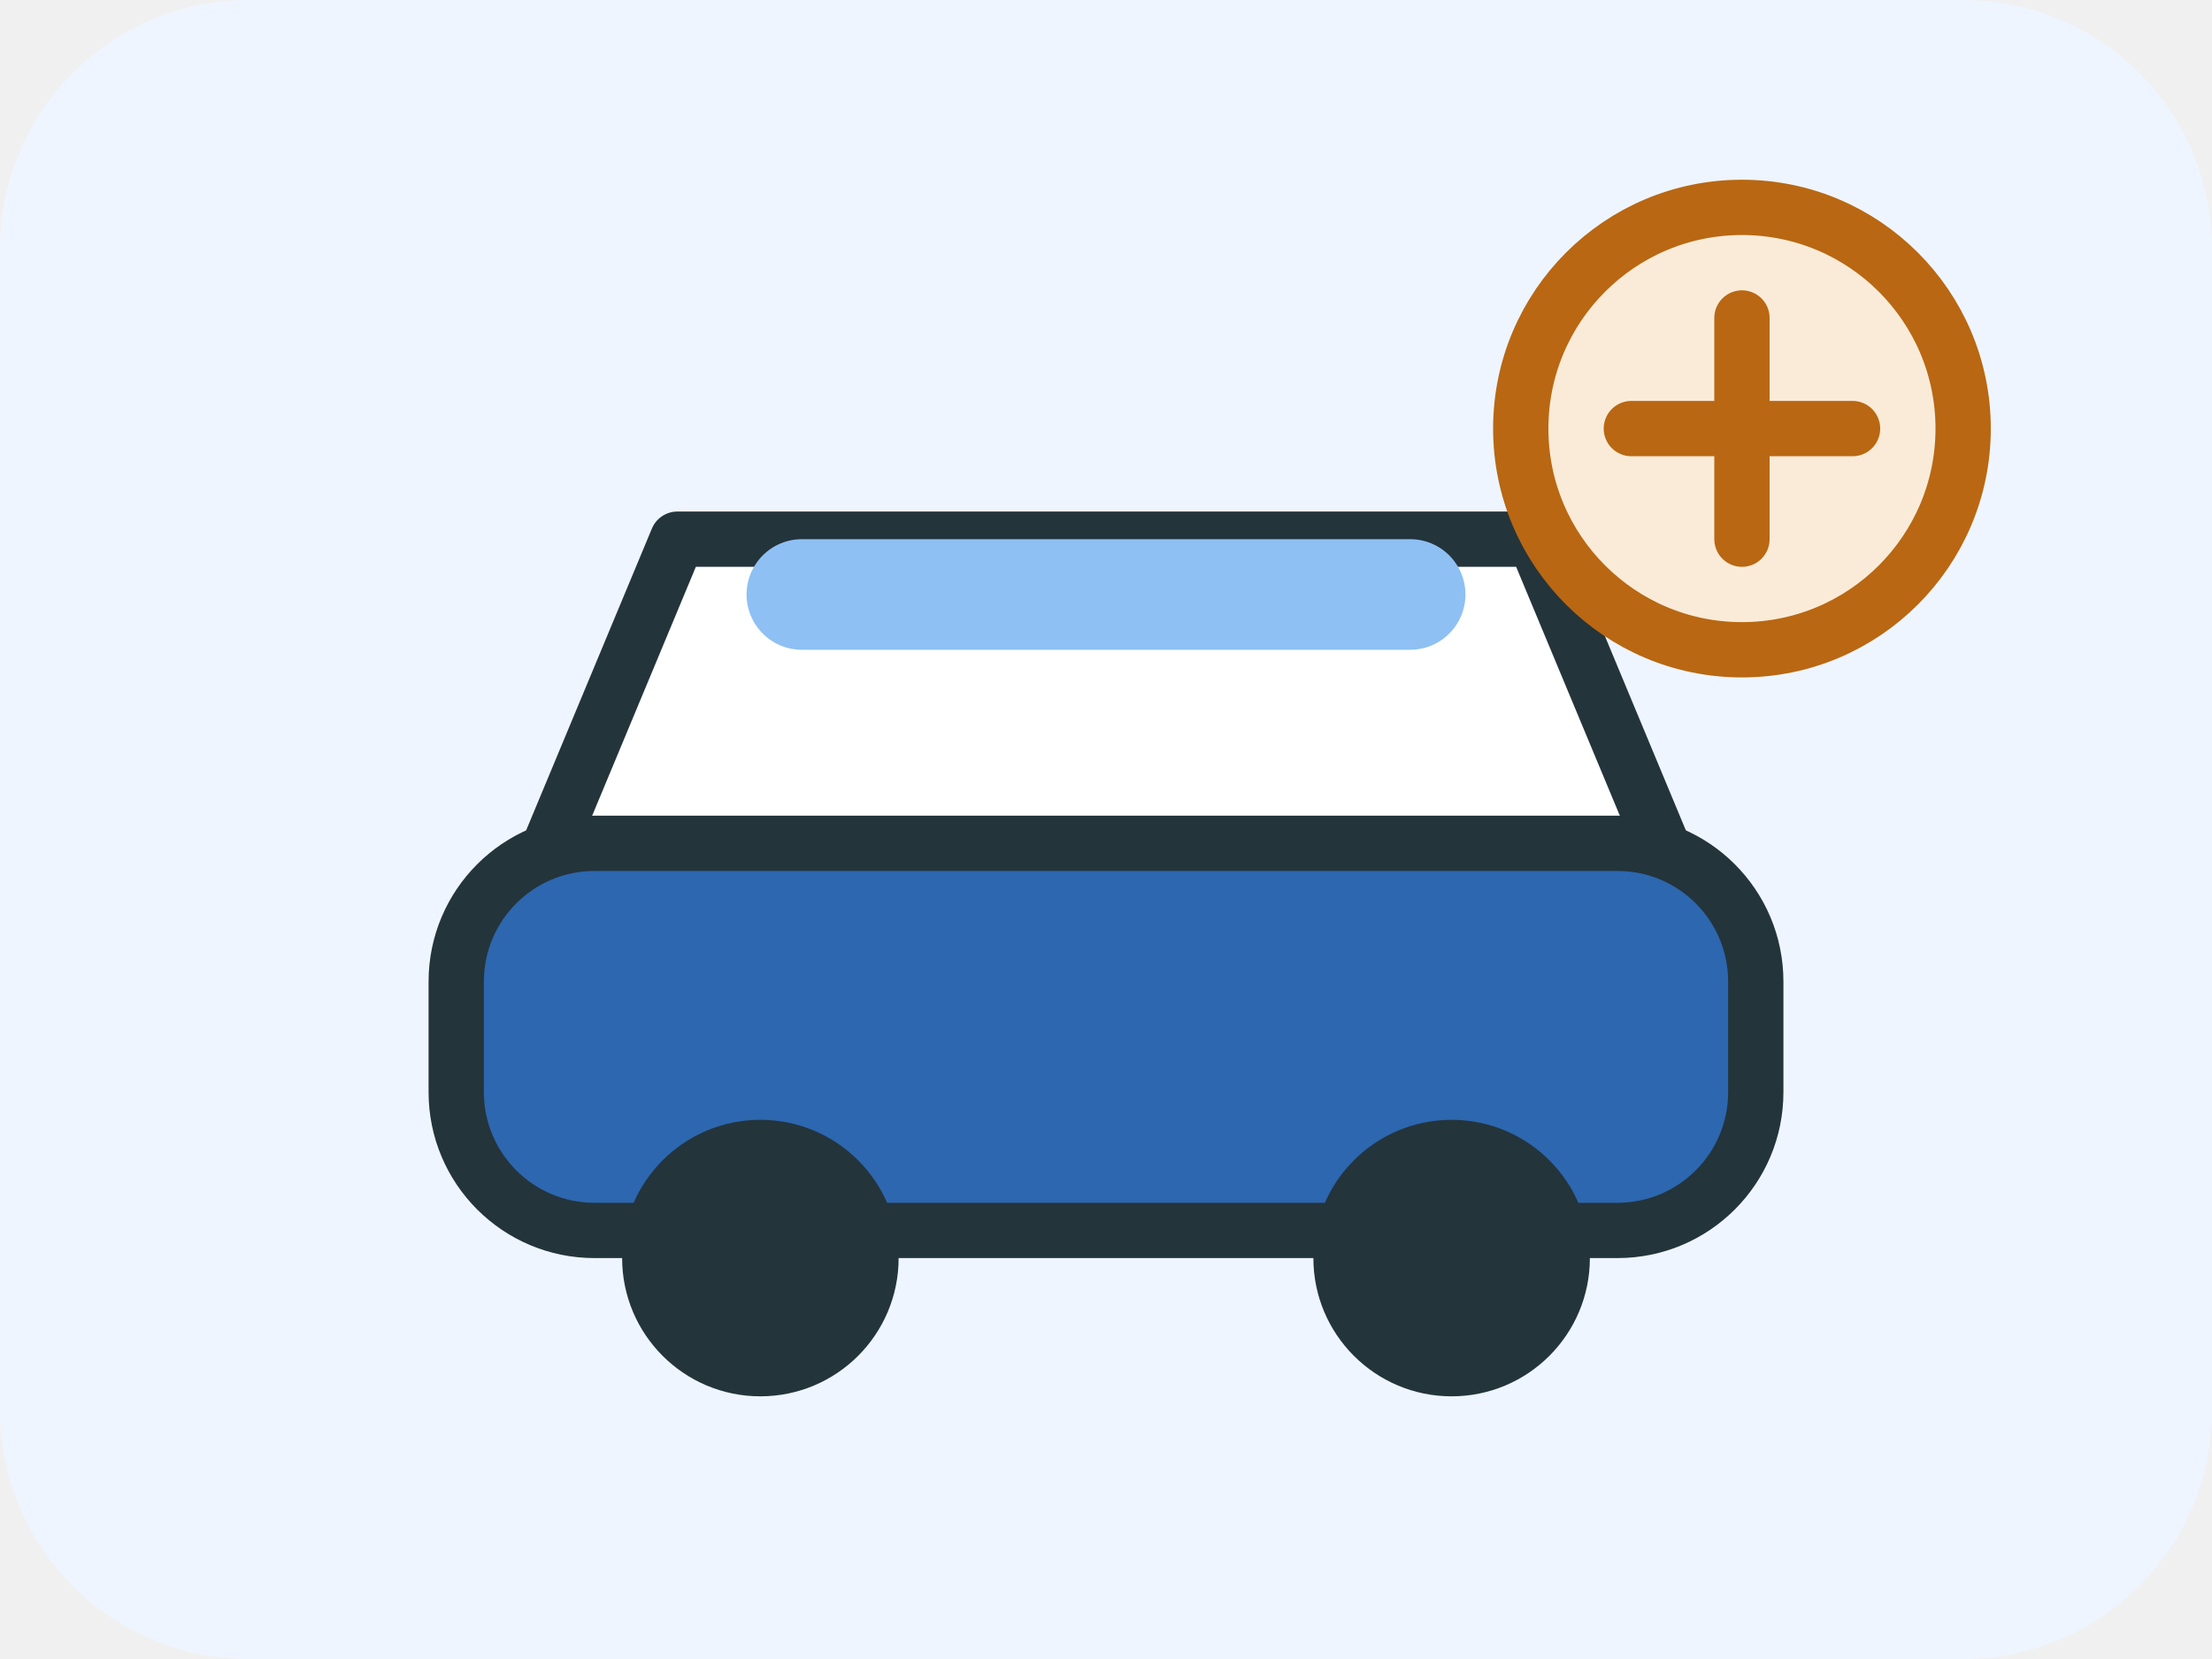
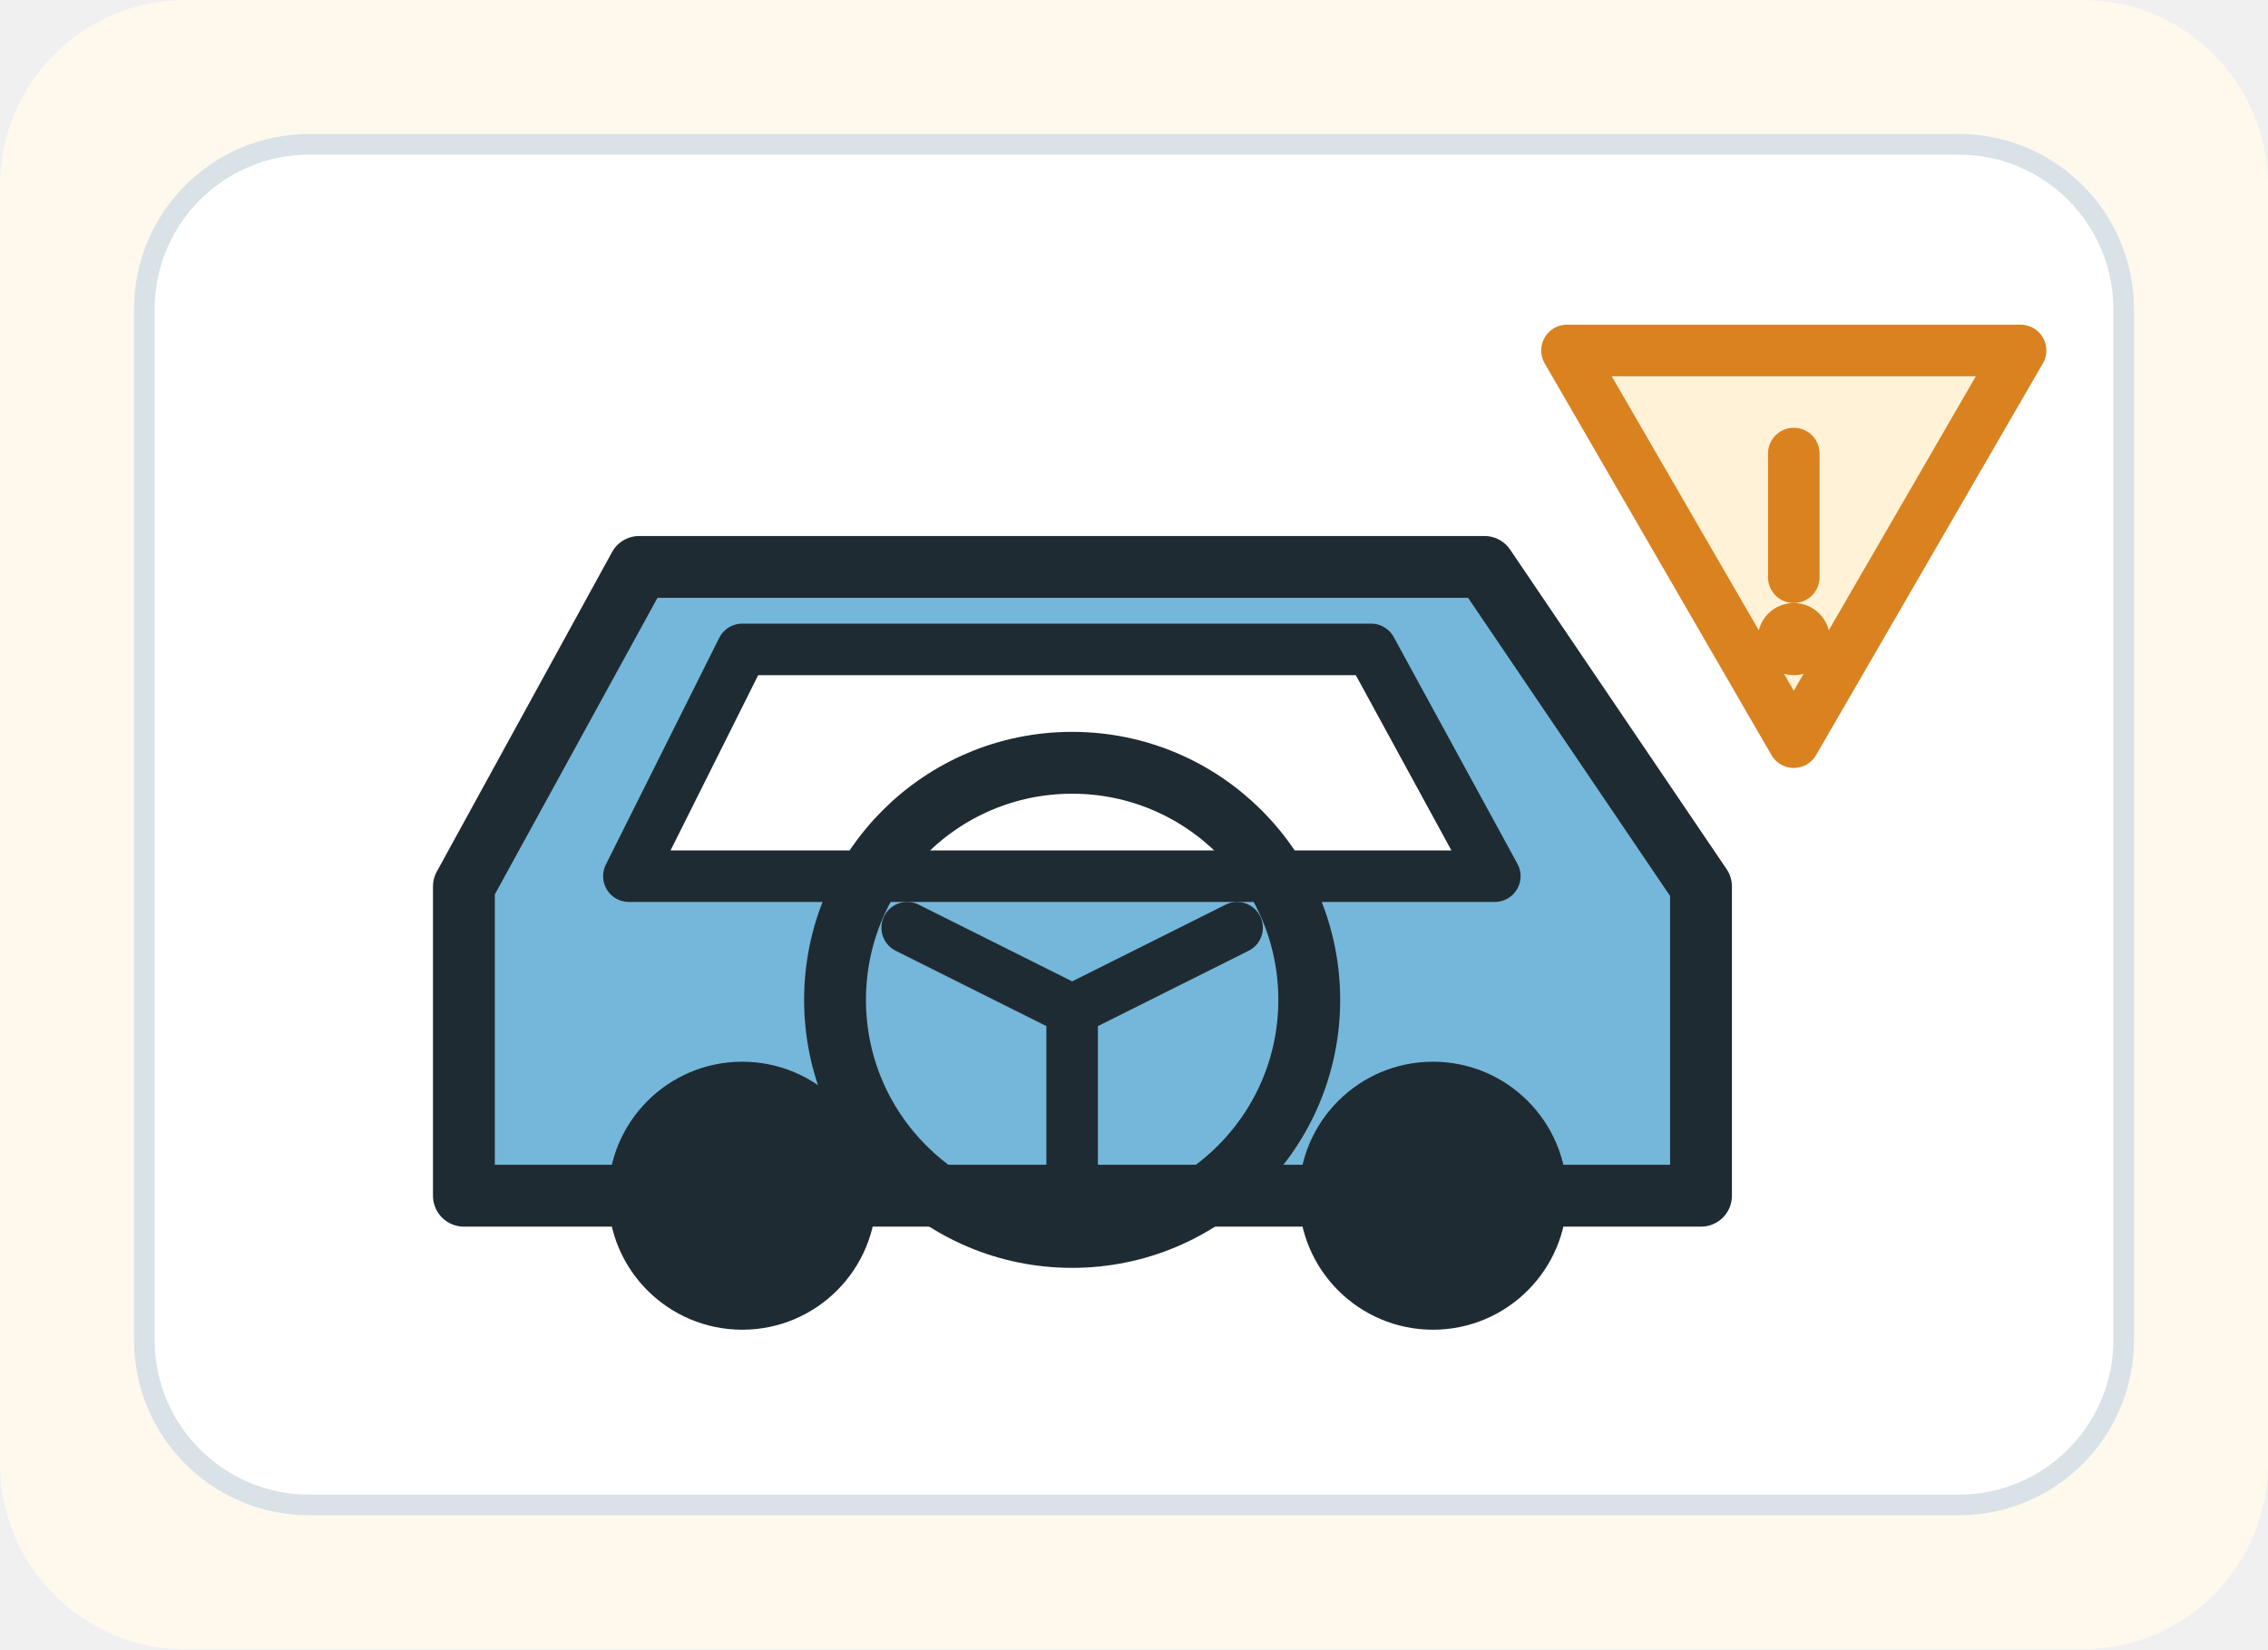
- <svg xmlns="http://www.w3.org/2000/svg" viewBox="0 0 160 120" role="img" aria-label="Driving caution">
-   <rect width="160" height="120" rx="18" fill="#eef5ff" />
-   <path d="M39 63l10-24h62l10 24z" fill="#ffffff" stroke="#24343b" stroke-width="4" stroke-linejoin="round" />
-   <rect x="33" y="61" width="94" height="28" rx="10" fill="#2c67b0" stroke="#24343b" stroke-width="4" />
-   <circle cx="55" cy="91" r="10" fill="#24343b" />
-   <circle cx="105" cy="91" r="10" fill="#24343b" />
-   <path d="M58 43h44" stroke="#8ec0f4" stroke-width="8" stroke-linecap="round" />
-   <circle cx="126" cy="31" r="16" fill="#faebd8" stroke="#b96712" stroke-width="4" />
-   <path d="M118 31h16M126 23v16" stroke="#b96712" stroke-width="4" stroke-linecap="round" />
+ <svg xmlns="http://www.w3.org/2000/svg" viewBox="0 0 220 160" role="img" aria-labelledby="title desc">
+   <rect width="220" height="160" rx="18" fill="#fff8ed" />
+   <rect x="14" y="14" width="192" height="132" rx="16" fill="#ffffff" stroke="#d8e2e7" stroke-width="2" />
+   <path d="M45 86l17-31h82l21 31v30H45V86Z" fill="#75b7da" stroke="#1f2b32" stroke-width="6" stroke-linejoin="round" />
+   <path d="M72 63h61l12 22H61l11-22Z" fill="#ffffff" stroke="#1f2b32" stroke-width="5" stroke-linejoin="round" />
+   <circle cx="72" cy="116" r="13" fill="#1f2b32" />
+   <circle cx="139" cy="116" r="13" fill="#1f2b32" />
+   <circle cx="104" cy="97" r="23" fill="none" stroke="#1f2b32" stroke-width="6" />
+   <path d="M104 98v19M88 90l16 8 16-8" fill="none" stroke="#1f2b32" stroke-width="5" stroke-linecap="round" stroke-linejoin="round" />
+   <path d="M152 34h44l-22 38-22-38Z" fill="#fff2d7" stroke="#d9821f" stroke-width="5" stroke-linejoin="round" />
+   <path d="M174 44v12" stroke="#d9821f" stroke-width="5" stroke-linecap="round" />
+   <circle cx="174" cy="62" r="3.5" fill="#d9821f" />
</svg>
